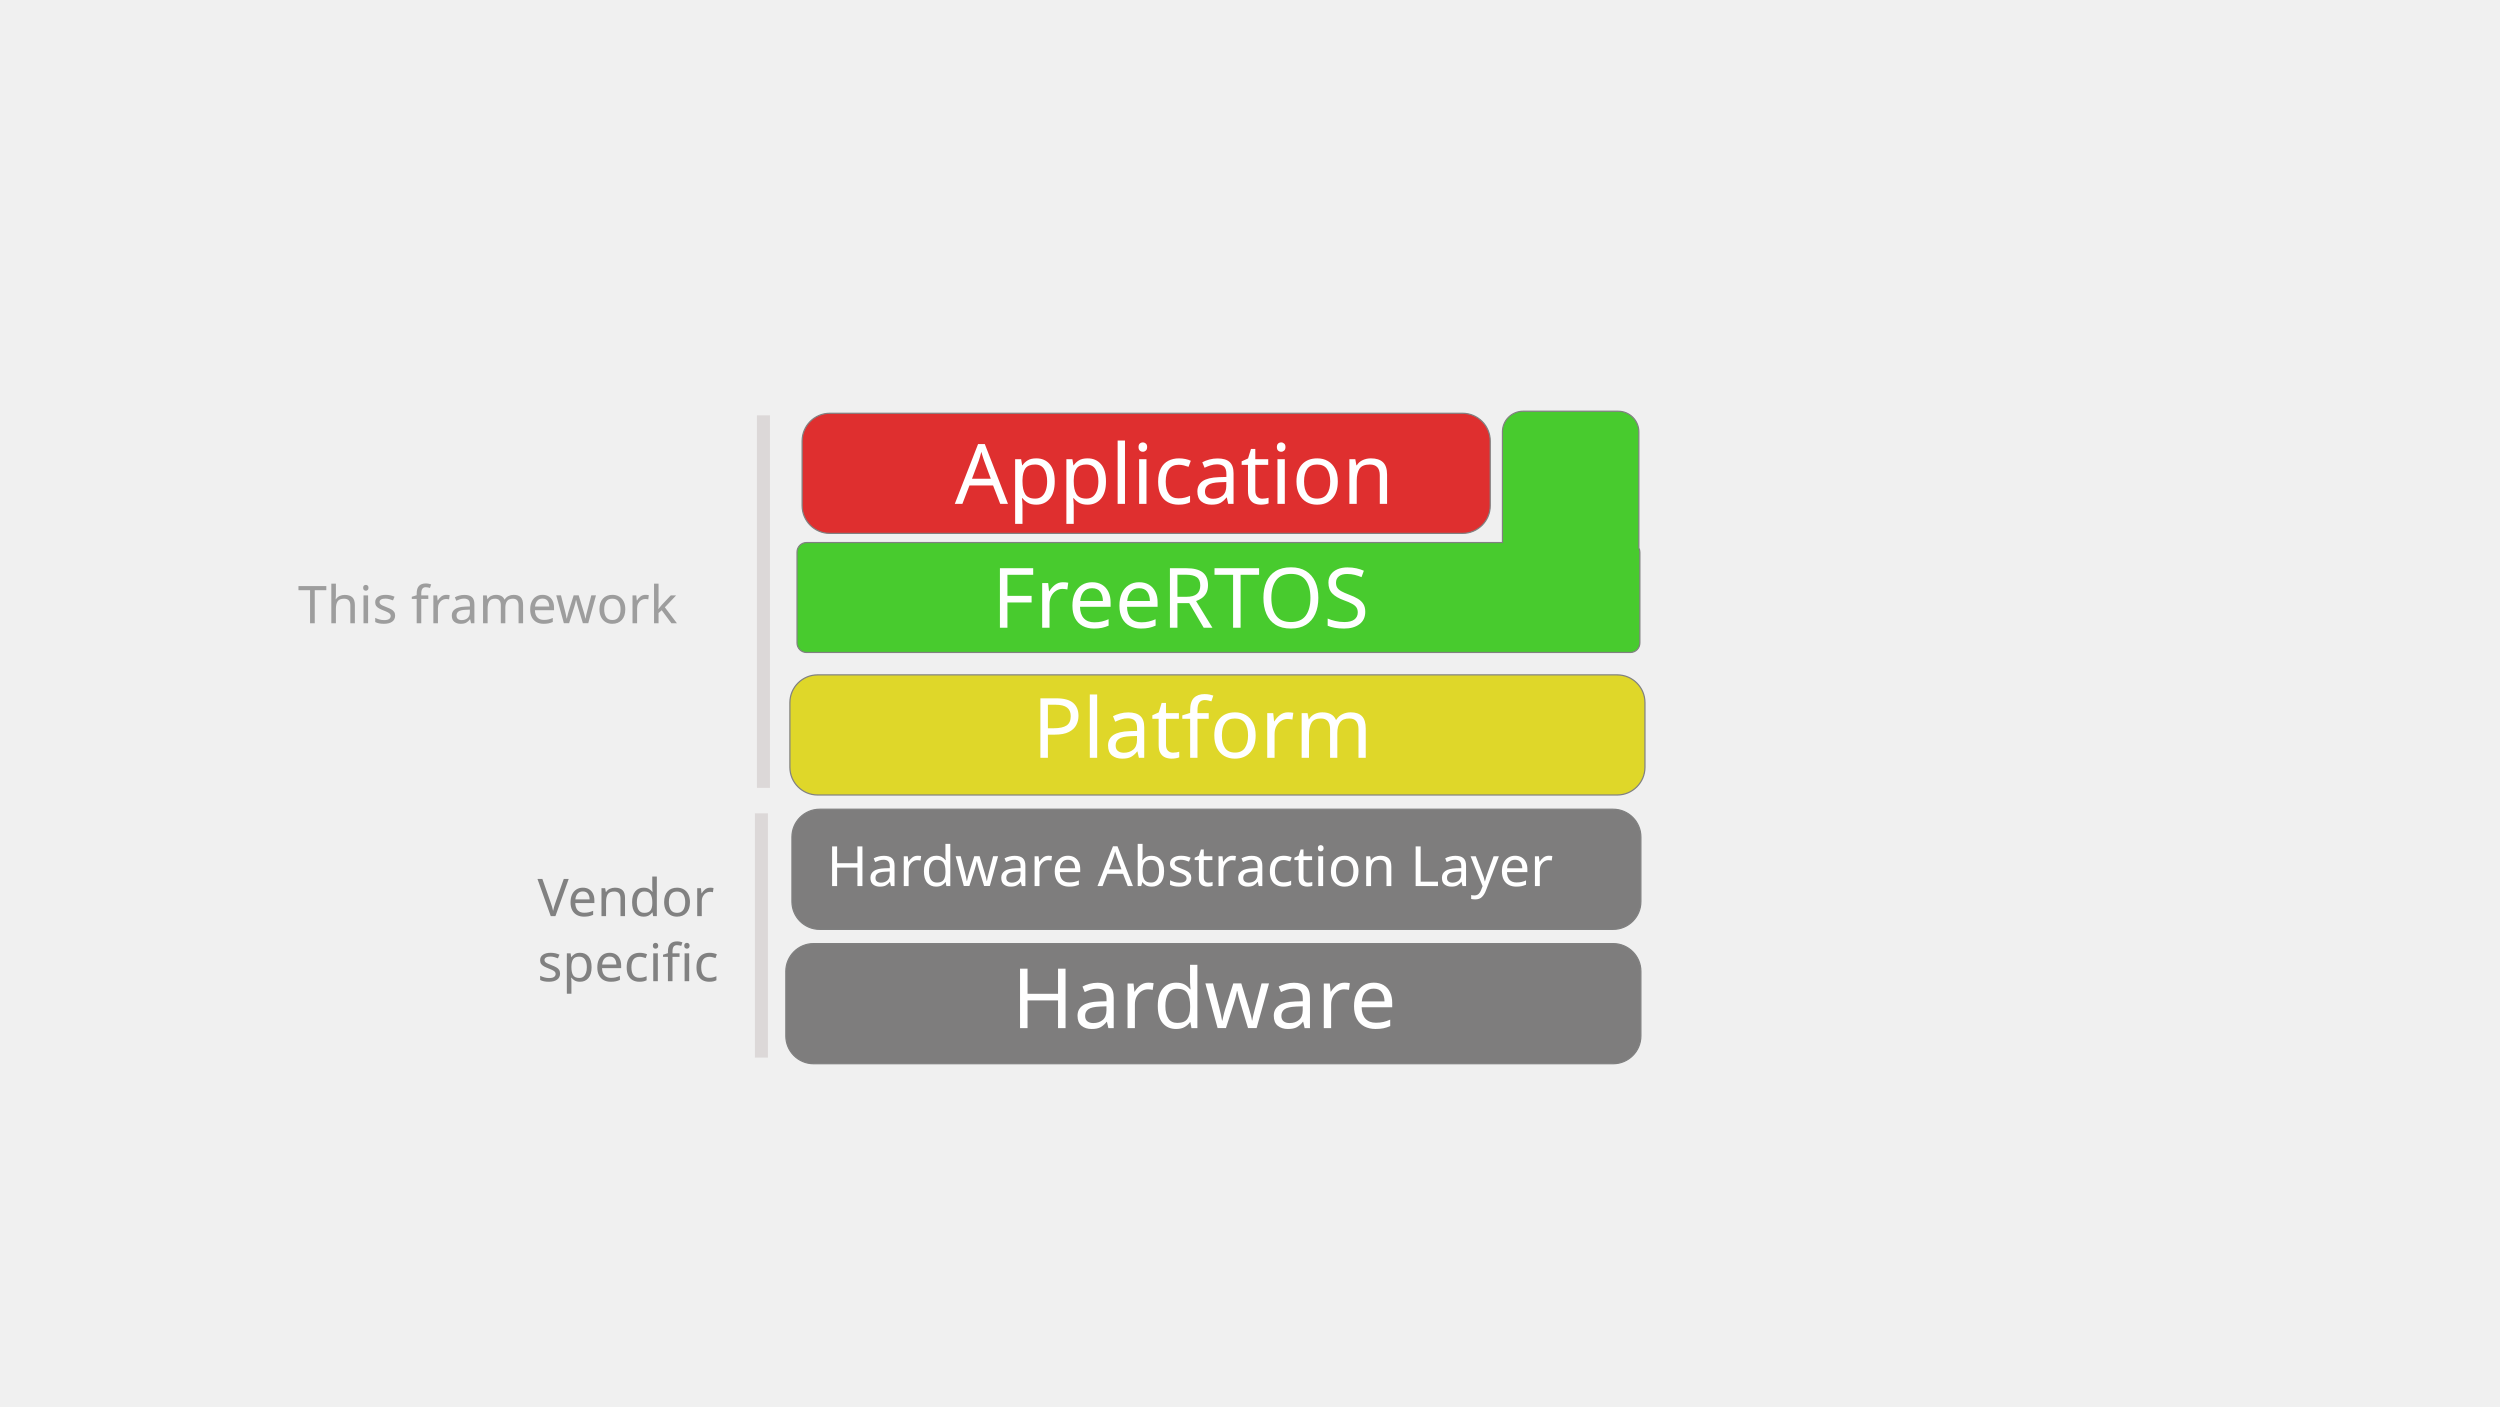
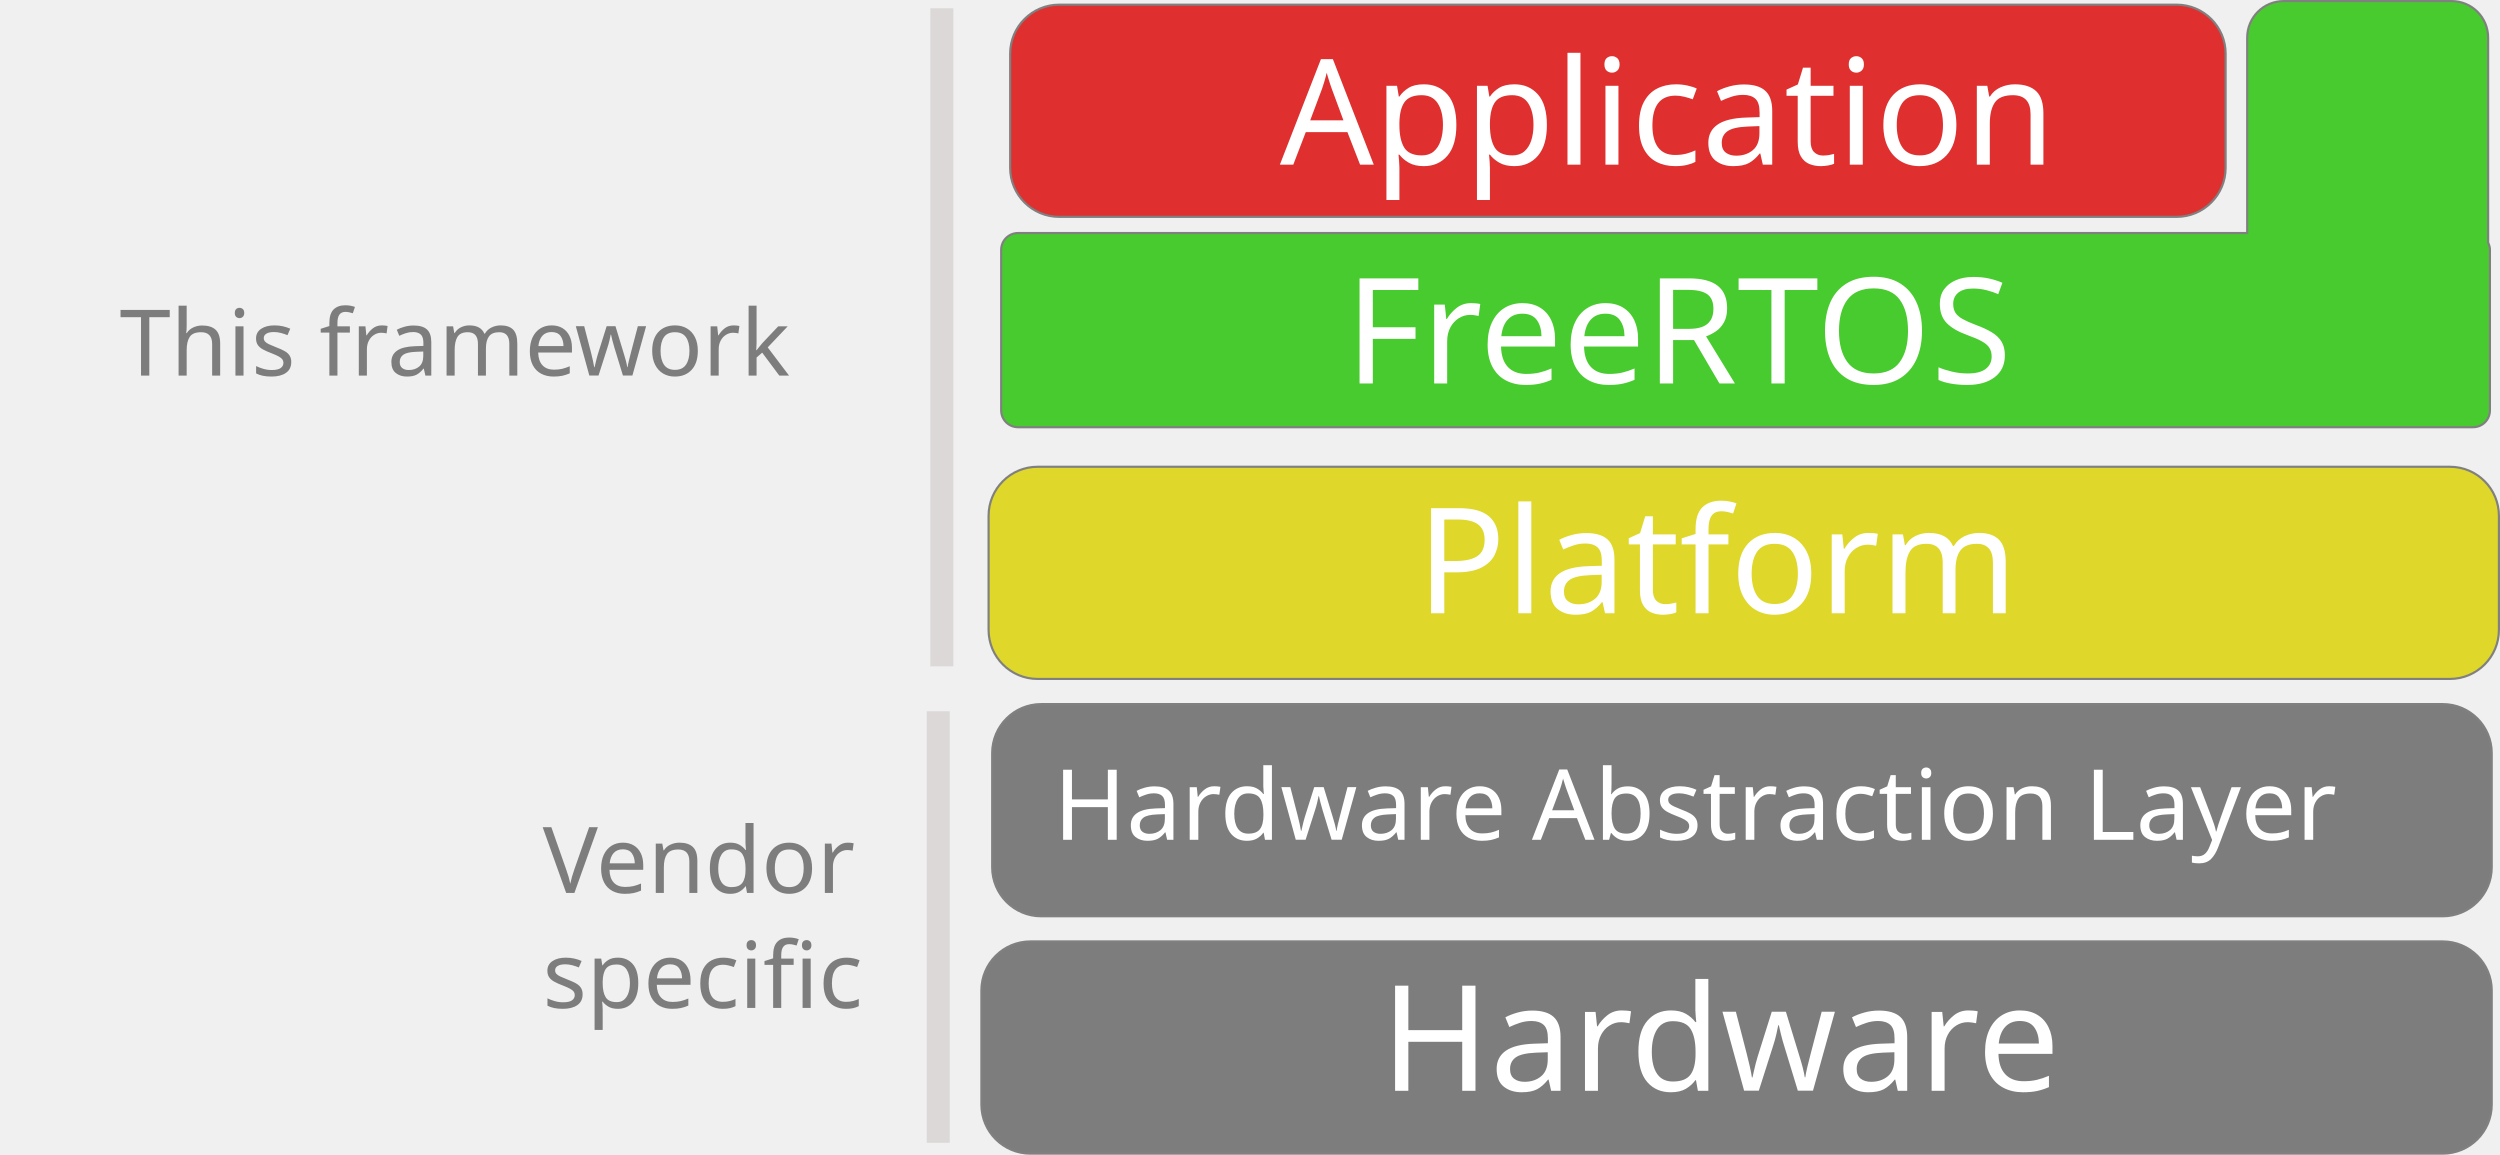
- <svg xmlns="http://www.w3.org/2000/svg" width="1920" height="1080" viewBox="0 0 1920 1080" version="1.1" id="svg5">
+ <svg xmlns="http://www.w3.org/2000/svg" width="1086.982" height="502.053" viewBox="0 0 1086.982 502.053" version="1.1" id="svg5">
  <defs id="defs2">
    </defs>
-   <g id="layer1">
+   <g id="layer1" transform="translate(-176.8133,-315.3576)">
    <rect style="fill:#df2f2f;fill-opacity:1;stroke:#808080;stroke-width:0.945" id="rect181" width="528.469" height="92.248" x="616.026" y="317.394" ry="21.311" />
    <rect style="fill:#7e7d7d;fill-opacity:1;stroke:#808080;stroke-width:0.945" id="rect181-6" width="656.678" height="92.248" x="603.518" y="724.69" ry="21.311" />
    <rect style="fill:#dfd729;fill-opacity:1;stroke:#808080;stroke-width:0.945" id="rect181-6-6" width="656.678" height="92.248" x="606.645" y="518.306" ry="21.311" />
    <rect style="fill:#7e7d7d;fill-opacity:1;stroke:#808080;stroke-width:0.945" id="rect181-6-0" width="651.987" height="92.248" x="608.208" y="621.498" ry="21.311" />
    <text xml:space="preserve" style="font-style:normal;font-variant:normal;font-weight:normal;font-stretch:normal;font-size:64px;line-height:1.25;font-family:sans-serif;-inkscape-font-specification:'sans-serif, Normal';font-variant-ligatures:normal;font-variant-caps:normal;font-variant-numeric:normal;font-variant-east-asian:normal;fill:#ffffff;fill-opacity:1;stroke:none" x="733.29" y="386.95" id="text950">
      <tspan id="tspan867" x="733.29" y="386.95">Application</tspan>
    </text>
    <text xml:space="preserve" style="font-style:normal;font-variant:normal;font-weight:normal;font-stretch:normal;font-size:64px;line-height:1.25;font-family:sans-serif;-inkscape-font-specification:'sans-serif, Normal';font-variant-ligatures:normal;font-variant-caps:normal;font-variant-numeric:normal;font-variant-east-asian:normal;fill:#ffffff;fill-opacity:1;stroke:none" x="777.184" y="789.628" id="text950-7">
      <tspan id="tspan948-9" x="777.184" y="789.628">Hardware</tspan>
    </text>
    <text xml:space="preserve" style="font-style:normal;font-variant:normal;font-weight:normal;font-stretch:normal;font-size:64px;line-height:1.25;font-family:sans-serif;-inkscape-font-specification:'sans-serif, Normal';font-variant-ligatures:normal;font-variant-caps:normal;font-variant-numeric:normal;font-variant-east-asian:normal;fill:#ffffff;fill-opacity:1;stroke:none" x="792.821" y="582.004" id="text950-7-5">
      <tspan id="tspan1326" x="792.821" y="582.004">Platform</tspan>
    </text>
-     <path id="rect1004-8" style="fill:#48cb2e;fill-opacity:1;stroke:#808080;stroke-width:0.945" d="M 1169.758 315.83 C 1160.959 315.83 1153.877 322.915 1153.877 331.713 L 1153.877 416.678 L 619.447 416.678 C 615.386 416.678 612.117 419.947 612.117 424.008 L 612.117 493.777 C 612.117 497.838 615.386 501.107 619.447 501.107 L 1252.084 501.107 C 1256.145 501.107 1259.414 497.838 1259.414 493.777 L 1259.414 424.008 C 1259.414 422.859 1259.1 421.808 1258.633 420.842 L 1258.633 331.713 C 1258.633 322.915 1251.548 315.83 1242.75 315.83 L 1169.758 315.83 z " />
+     <path id="rect1004-8" style="fill:#48cb2e;fill-opacity:1;stroke:#808080;stroke-width:0.945" d="m 1169.758,315.83 c -8.798,0 -15.881,7.084 -15.881,15.883 v 84.965 H 619.447 c -4.061,0 -7.33,3.269 -7.33,7.33 v 69.77 c 0,4.061 3.269,7.33 7.33,7.33 H 1252.084 c 4.061,0 7.33,-3.269 7.33,-7.33 v -69.77 c 0,-1.149 -0.314,-2.2 -0.781,-3.166 v -89.129 c 0,-8.798 -7.085,-15.883 -15.883,-15.883 z" />
    <text xml:space="preserve" style="font-style:normal;font-variant:normal;font-weight:normal;font-stretch:normal;font-size:64px;line-height:1.25;font-family:sans-serif;-inkscape-font-specification:'sans-serif, Normal';font-variant-ligatures:normal;font-variant-caps:normal;font-variant-numeric:normal;font-variant-east-asian:normal;fill:#ffffff;fill-opacity:1;stroke:none" x="761.74" y="482.095" id="text950-7-5-6">
      <tspan id="tspan1326-2" x="761.74" y="482.095">FreeRTOS</tspan>
    </text>
    <text xml:space="preserve" style="font-style:normal;font-variant:normal;font-weight:normal;font-stretch:normal;font-size:42.667px;line-height:1.25;font-family:sans-serif;-inkscape-font-specification:'sans-serif, Normal';font-variant-ligatures:normal;font-variant-caps:normal;font-variant-numeric:normal;font-variant-east-asian:normal;fill:#ffffff;fill-opacity:1;stroke:none" x="634.906" y="680.506" id="text950-7-8">
      <tspan id="tspan1273" x="634.906" y="680.506">Hardware Abstraction Layer</tspan>
      <tspan id="tspan1275" x="634.906" y="733.839" />
    </text>
    <path style="fill:none;stroke:#dcd8d8;stroke-width:10;stroke-linecap:butt;stroke-linejoin:miter;stroke-dasharray:none;stroke-opacity:1" d="m 586.319,318.958 c 0,95.376 0,190.75 0,286.124" id="path4584" />
    <path style="fill:none;stroke:#dcd8d8;stroke-width:10;stroke-linecap:butt;stroke-linejoin:miter;stroke-dasharray:none;stroke-opacity:1" d="m 584.756,624.625 c 0,62.541 0,125.082 0,187.622" id="path4584-2" />
-     <text xml:space="preserve" style="font-style:normal;font-weight:normal;font-size:40px;line-height:1.25;font-family:sans-serif;fill:#818181;fill-opacity:1;stroke:none" x="412.769" y="703.583" id="text4626">
+     <text xml:space="preserve" style="font-style:normal;font-weight:normal;font-size:40px;line-height:1.25;font-family:sans-serif;fill:#7e7d7d;fill-opacity:1;stroke:none" x="412.769" y="703.583" id="text4626">
      <tspan id="tspan4624" x="412.769" y="703.583">Vendor</tspan>
      <tspan x="412.769" y="753.583" id="tspan4628">specific</tspan>
    </text>
-     <text xml:space="preserve" style="font-style:normal;font-variant:normal;font-weight:normal;font-stretch:normal;font-size:40px;line-height:1.25;font-family:sans-serif;-inkscape-font-specification:'sans-serif, Normal';font-variant-ligatures:normal;font-variant-caps:normal;font-variant-numeric:normal;font-variant-east-asian:normal;fill:#9d9d9d;fill-opacity:1;stroke:none" x="176.813" y="478.68" id="text4626-7">
+     <text xml:space="preserve" style="font-style:normal;font-variant:normal;font-weight:normal;font-stretch:normal;font-size:40px;line-height:1.25;font-family:sans-serif;-inkscape-font-specification:'sans-serif, Normal';font-variant-ligatures:normal;font-variant-caps:normal;font-variant-numeric:normal;font-variant-east-asian:normal;fill:#7e7d7d;fill-opacity:1;stroke:none" x="176.813" y="478.68" id="text4626-7">
      <tspan id="tspan4668" x="176.813" y="478.68">     This framework</tspan>
    </text>
  </g>
</svg>
